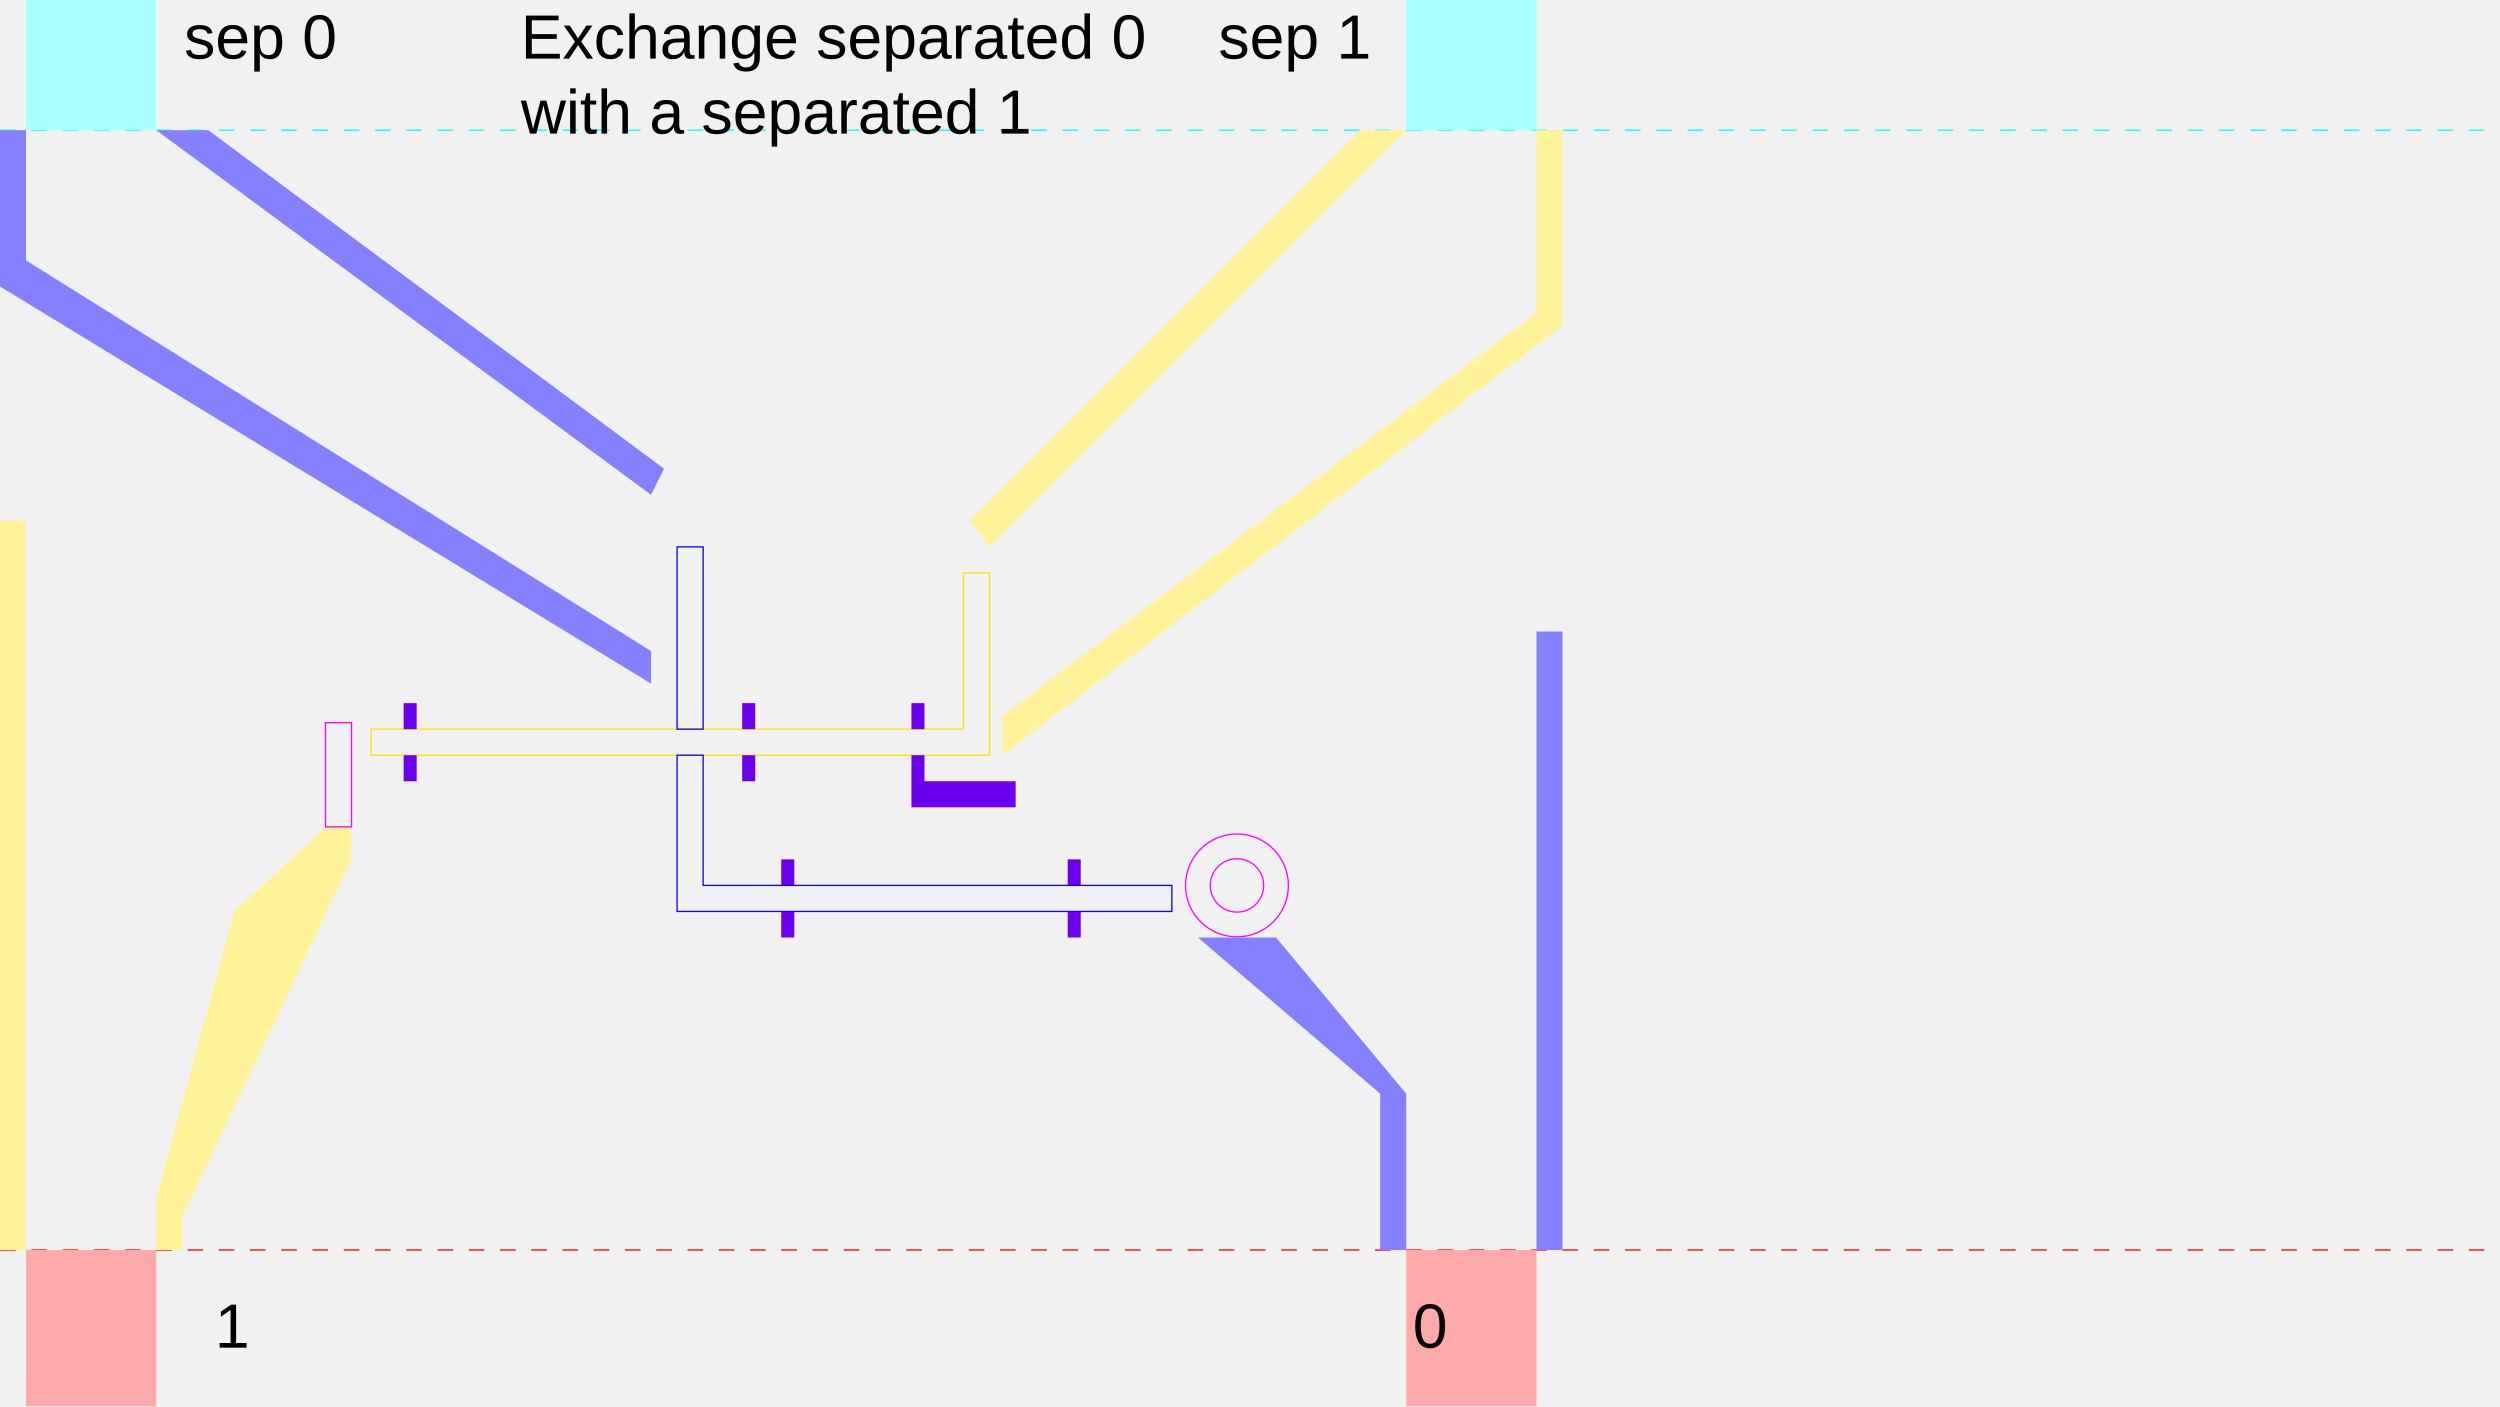
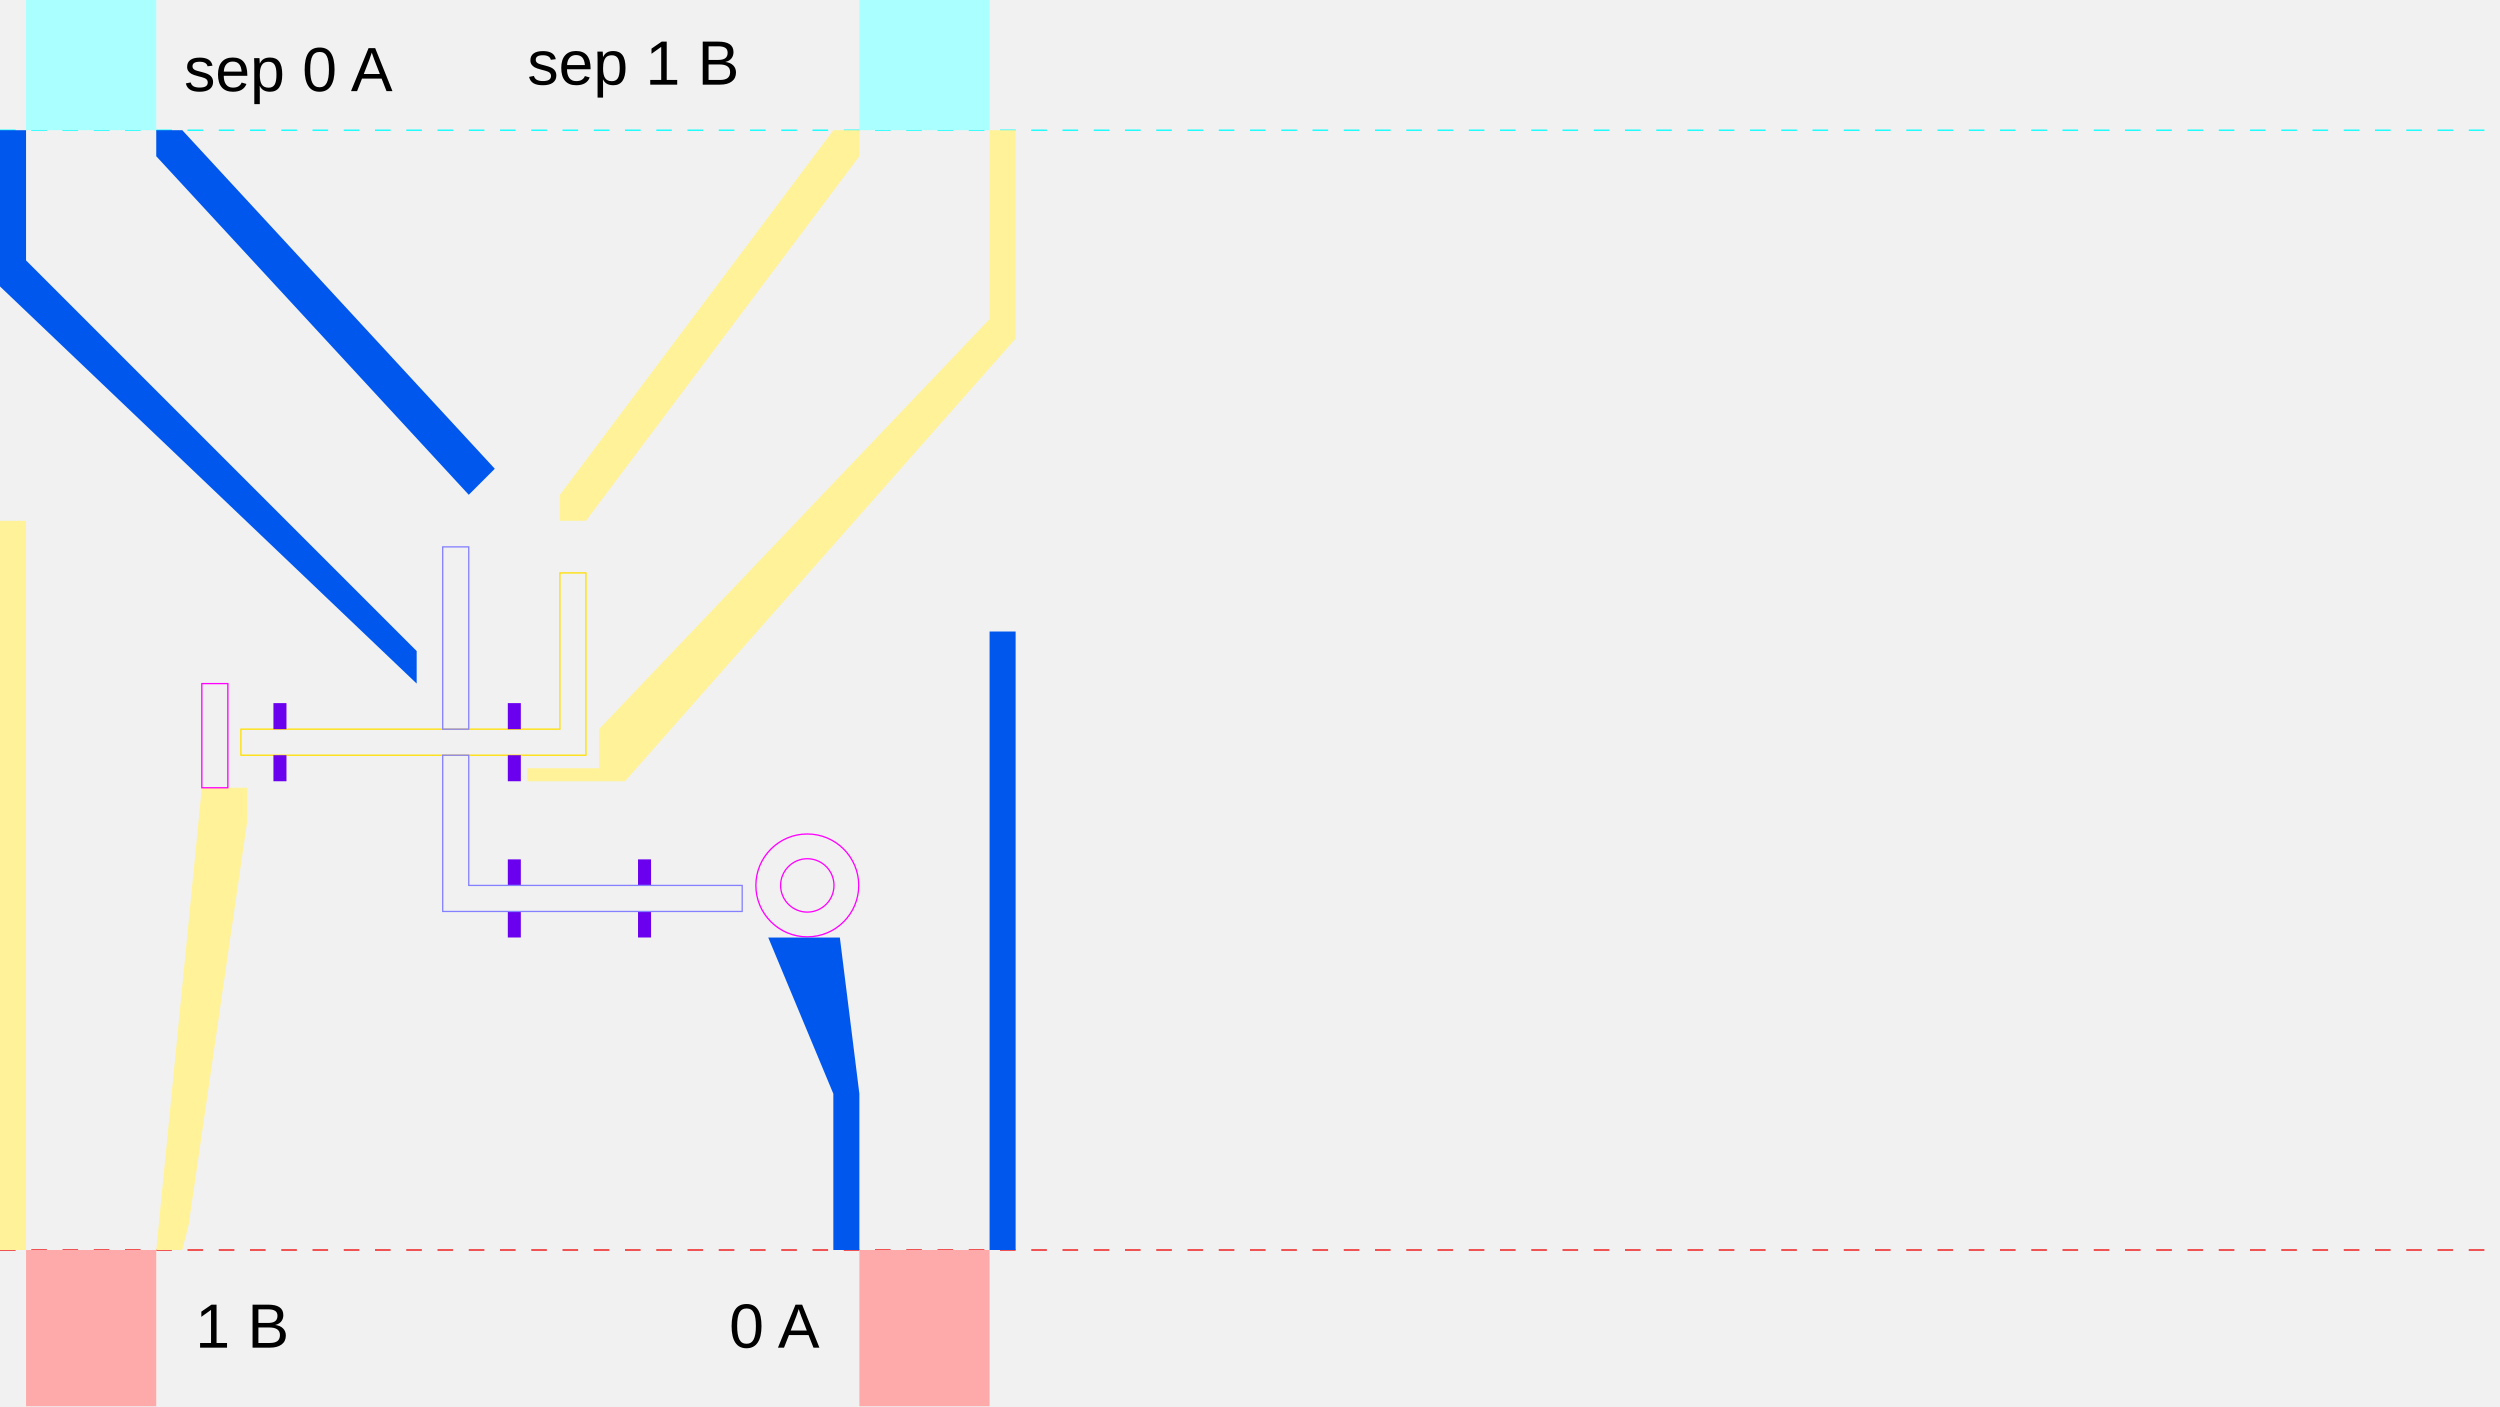
<svg xmlns="http://www.w3.org/2000/svg" id="Layer_1" version="1.1" viewBox="0 0 1920 1080">
  <g opacity=".05">
    <rect width="1920" height="1080" fill="#fff" />
  </g>
  <line y1="960" x2="1920" y2="960" fill="none" stroke="#e00" stroke-dasharray="12" stroke-miterlimit="10" />
  <line y1="100" x2="1920" y2="100" fill="none" stroke="aqua" stroke-dasharray="12" stroke-miterlimit="10" />
-   <rect x="1080" width="100" height="100" fill="#aff" />
-   <rect x="1080" y="960" width="100" height="120" fill="#faa" />
+   <rect x="660" width="100" height="100" fill="#aff" />
+   <rect x="660" y="960" width="100" height="120" fill="#faa" />
  <g isolation="isolate">
    <g isolation="isolate">
      <g isolation="isolate">
-         <text transform="translate(935.689 45)" font-family="ArialMT, Arial" font-size="48" isolation="isolate">
-           <tspan x="0" y="0">sep 1</tspan>
+         <text transform="translate(405 65)" font-family="ArialMT, Arial" font-size="48" isolation="isolate">
+           <tspan x="0" y="0">sep 1 B</tspan>
        </text>
      </g>
    </g>
  </g>
  <g isolation="isolate">
    <g isolation="isolate">
      <g isolation="isolate">
-         <text transform="translate(1085 1035)" font-family="ArialMT, Arial" font-size="48" isolation="isolate">
-           <tspan x="0" y="0">0</tspan>
+         <text transform="translate(560.0001 1035)" font-family="ArialMT, Arial" font-size="48" isolation="isolate">
+           <tspan x="0" y="0">0 A</tspan>
        </text>
      </g>
    </g>
  </g>
  <rect x="20" y="960" width="100" height="120" fill="#faa" />
  <g isolation="isolate">
    <g isolation="isolate">
      <g isolation="isolate">
-         <text transform="translate(165 1035)" font-family="ArialMT, Arial" font-size="48" isolation="isolate">
-           <tspan x="0" y="0">1</tspan>
+         <text transform="translate(150.0001 1035)" font-family="ArialMT, Arial" font-size="48" isolation="isolate">
+           <tspan x="0" y="0">1 B</tspan>
        </text>
      </g>
    </g>
  </g>
  <rect x="20" width="100" height="100" fill="#aff" />
  <g isolation="isolate">
    <g isolation="isolate">
      <g isolation="isolate">
-         <text transform="translate(141.378 45)" font-family="ArialMT, Arial" font-size="48" isolation="isolate">
-           <tspan x="0" y="0">sep 0</tspan>
+         <text transform="translate(141.378 70)" font-family="ArialMT, Arial" font-size="48" isolation="isolate">
+           <tspan x="0" y="0">sep 0 A</tspan>
        </text>
      </g>
    </g>
  </g>
-   <g isolation="isolate">
-     <g isolation="isolate">
-       <g isolation="isolate">
-         <text transform="translate(400 45)" font-family="ArialMT, Arial" font-size="48" isolation="isolate">
-           <tspan x="0" y="0">Exchange separated 0</tspan>
-         </text>
-       </g>
-     </g>
-     <g isolation="isolate">
-       <g isolation="isolate">
-         <text transform="translate(400 102.6)" font-family="ArialMT, Arial" font-size="48" isolation="isolate">
-           <tspan x="0" y="0">with a separated 1</tspan>
-         </text>
-       </g>
-     </g>
-   </g>
-   <polygon points="20 100 20 200 500 500 500 525 0 220 0 100 20 100" fill="#8480ff" />
-   <path d="M950,641c21.505,0,39,17.495,39,39s-17.495,39-39,39-39-17.495-39-39,17.495-39,39-39M950,701c11.579,0,21-9.421,21-21s-9.421-21-21-21-21,9.421-21,21,9.421,21,21,21M950,640c-22.091,0-40,17.909-40,40s17.909,40,40,40,40-17.909,40-40-17.909-40-40-40h0ZM950,700c-11.046,0-20-8.954-20-20s8.954-20,20-20,20,8.954,20,20-8.954,20-20,20h0Z" fill="#f0f" />
-   <rect x="1180" y="485" width="20" height="475" fill="#8480ff" />
-   <polygon points="980 720 920 720 1060 840 1060 960 1080 960 1080 840 980 720" fill="#8480ff" />
-   <polygon points="250 635 180 700 120 920 120 960 140 960 140 935 270 660 270 635 250 635" fill="#fff299" />
-   <polygon points="1180 100 1180 240 770 550 770 580 1200 250 1200 100 1180 100" fill="#fff299" />
+   <polygon points="20 100 20 200 320 500 320 525 0 220 0 100 20 100" fill="#0057ee" />
+   <path d="M620,641c21.505,0,39,17.495,39,39s-17.495,39-39,39-39-17.495-39-39,17.495-39,39-39M620,701c11.579,0,21-9.421,21-21s-9.421-21-21-21-21,9.421-21,21,9.421,21,21,21M620,640c-22.091,0-40,17.909-40,40s17.909,40,40,40,40-17.909,40-40-17.909-40-40-40h0ZM620,700c-11.046,0-20-8.954-20-20s8.954-20,20-20,20,8.954,20,20-8.954,20-20,20h0Z" fill="#f0f" />
+   <rect x="760" y="485" width="20" height="475" fill="#0057ee" />
+   <polygon points="645 720 590 720 640 840 640 960 660 960 660 840 645 720" fill="#0057ee" />
+   <polygon points="155 605 120 960 140 960 145 940 190 630 190 605 155 605" fill="#fff299" />
+   <polygon points="760 100 760 245 460 560 460 590 405 590 405 600 480 600 780 260 780 100 760 100" fill="#fff299" />
  <rect y="400" width="20" height="560" fill="#fff299" />
-   <polygon points="760 580 285 580 285 560 740 560 740 440 760 440 760 580" fill="none" stroke="#ffdf00" stroke-miterlimit="10" />
-   <rect x="310" y="580" width="10" height="20" fill="#6b00ee" />
-   <rect x="570" y="580" width="10" height="20" fill="#6b00ee" />
-   <rect x="310" y="540" width="10" height="20" fill="#6b00ee" />
-   <rect x="700" y="540" width="10" height="20" fill="#6b00ee" />
-   <rect x="570" y="540" width="10" height="20" fill="#6b00ee" />
-   <rect x="820" y="700" width="10" height="20" fill="#6b00ee" />
-   <rect x="820" y="660" width="10" height="20" fill="#6b00ee" />
-   <rect x="600" y="700" width="10" height="20" fill="#6b00ee" />
-   <rect x="600" y="660" width="10" height="20" fill="#6b00ee" />
-   <path d="M540,560h-20v-140h20v140ZM520,700h380v-20h-360v-100h-20v120Z" fill="none" stroke="#0800ff" stroke-miterlimit="10" />
-   <rect x="250" y="555" width="20" height="80" fill="none" stroke="#f0f" stroke-miterlimit="10" />
-   <polygon points="710 600 710 580 700 580 700 600 700 620 780 620 780 600 710 600" fill="#6b00ee" />
-   <polygon points="1045 100 745 400 760 420 1080 100 1045 100" fill="#fff299" />
-   <polygon points="120 100 500 380 510 360 160 100 120 100" fill="#8480ff" />
+   <polygon points="450 580 185 580 185 560 430 560 430 440 450 440 450 580" fill="none" stroke="#ffdf00" stroke-miterlimit="10" />
+   <rect x="210" y="580" width="10" height="20" fill="#6b00ee" />
+   <rect x="390" y="580" width="10" height="20" fill="#6b00ee" />
+   <rect x="210" y="540" width="10" height="20" fill="#6b00ee" />
+   <rect x="390" y="540" width="10" height="20" fill="#6b00ee" />
+   <rect x="490" y="700" width="10" height="20" fill="#6b00ee" />
+   <rect x="490" y="660" width="10" height="20" fill="#6b00ee" />
+   <rect x="390" y="700" width="10" height="20" fill="#6b00ee" />
+   <rect x="390" y="660" width="10" height="20" fill="#6b00ee" />
+   <path d="M360,560h-20v-140h20v140ZM340,700h230v-20h-210v-100h-20v120Z" fill="none" stroke="#8480ff" stroke-miterlimit="10" />
+   <polygon points="120 100 120 120 360 380 380 360 140 100 120 100" fill="#0057ee" />
+   <polygon points="640 100 430 380 430 400 450 400 660 120 660 100 640 100" fill="#fff299" />
+   <rect x="155" y="525" width="20" height="80" fill="none" stroke="#f0f" stroke-miterlimit="10" />
</svg>
